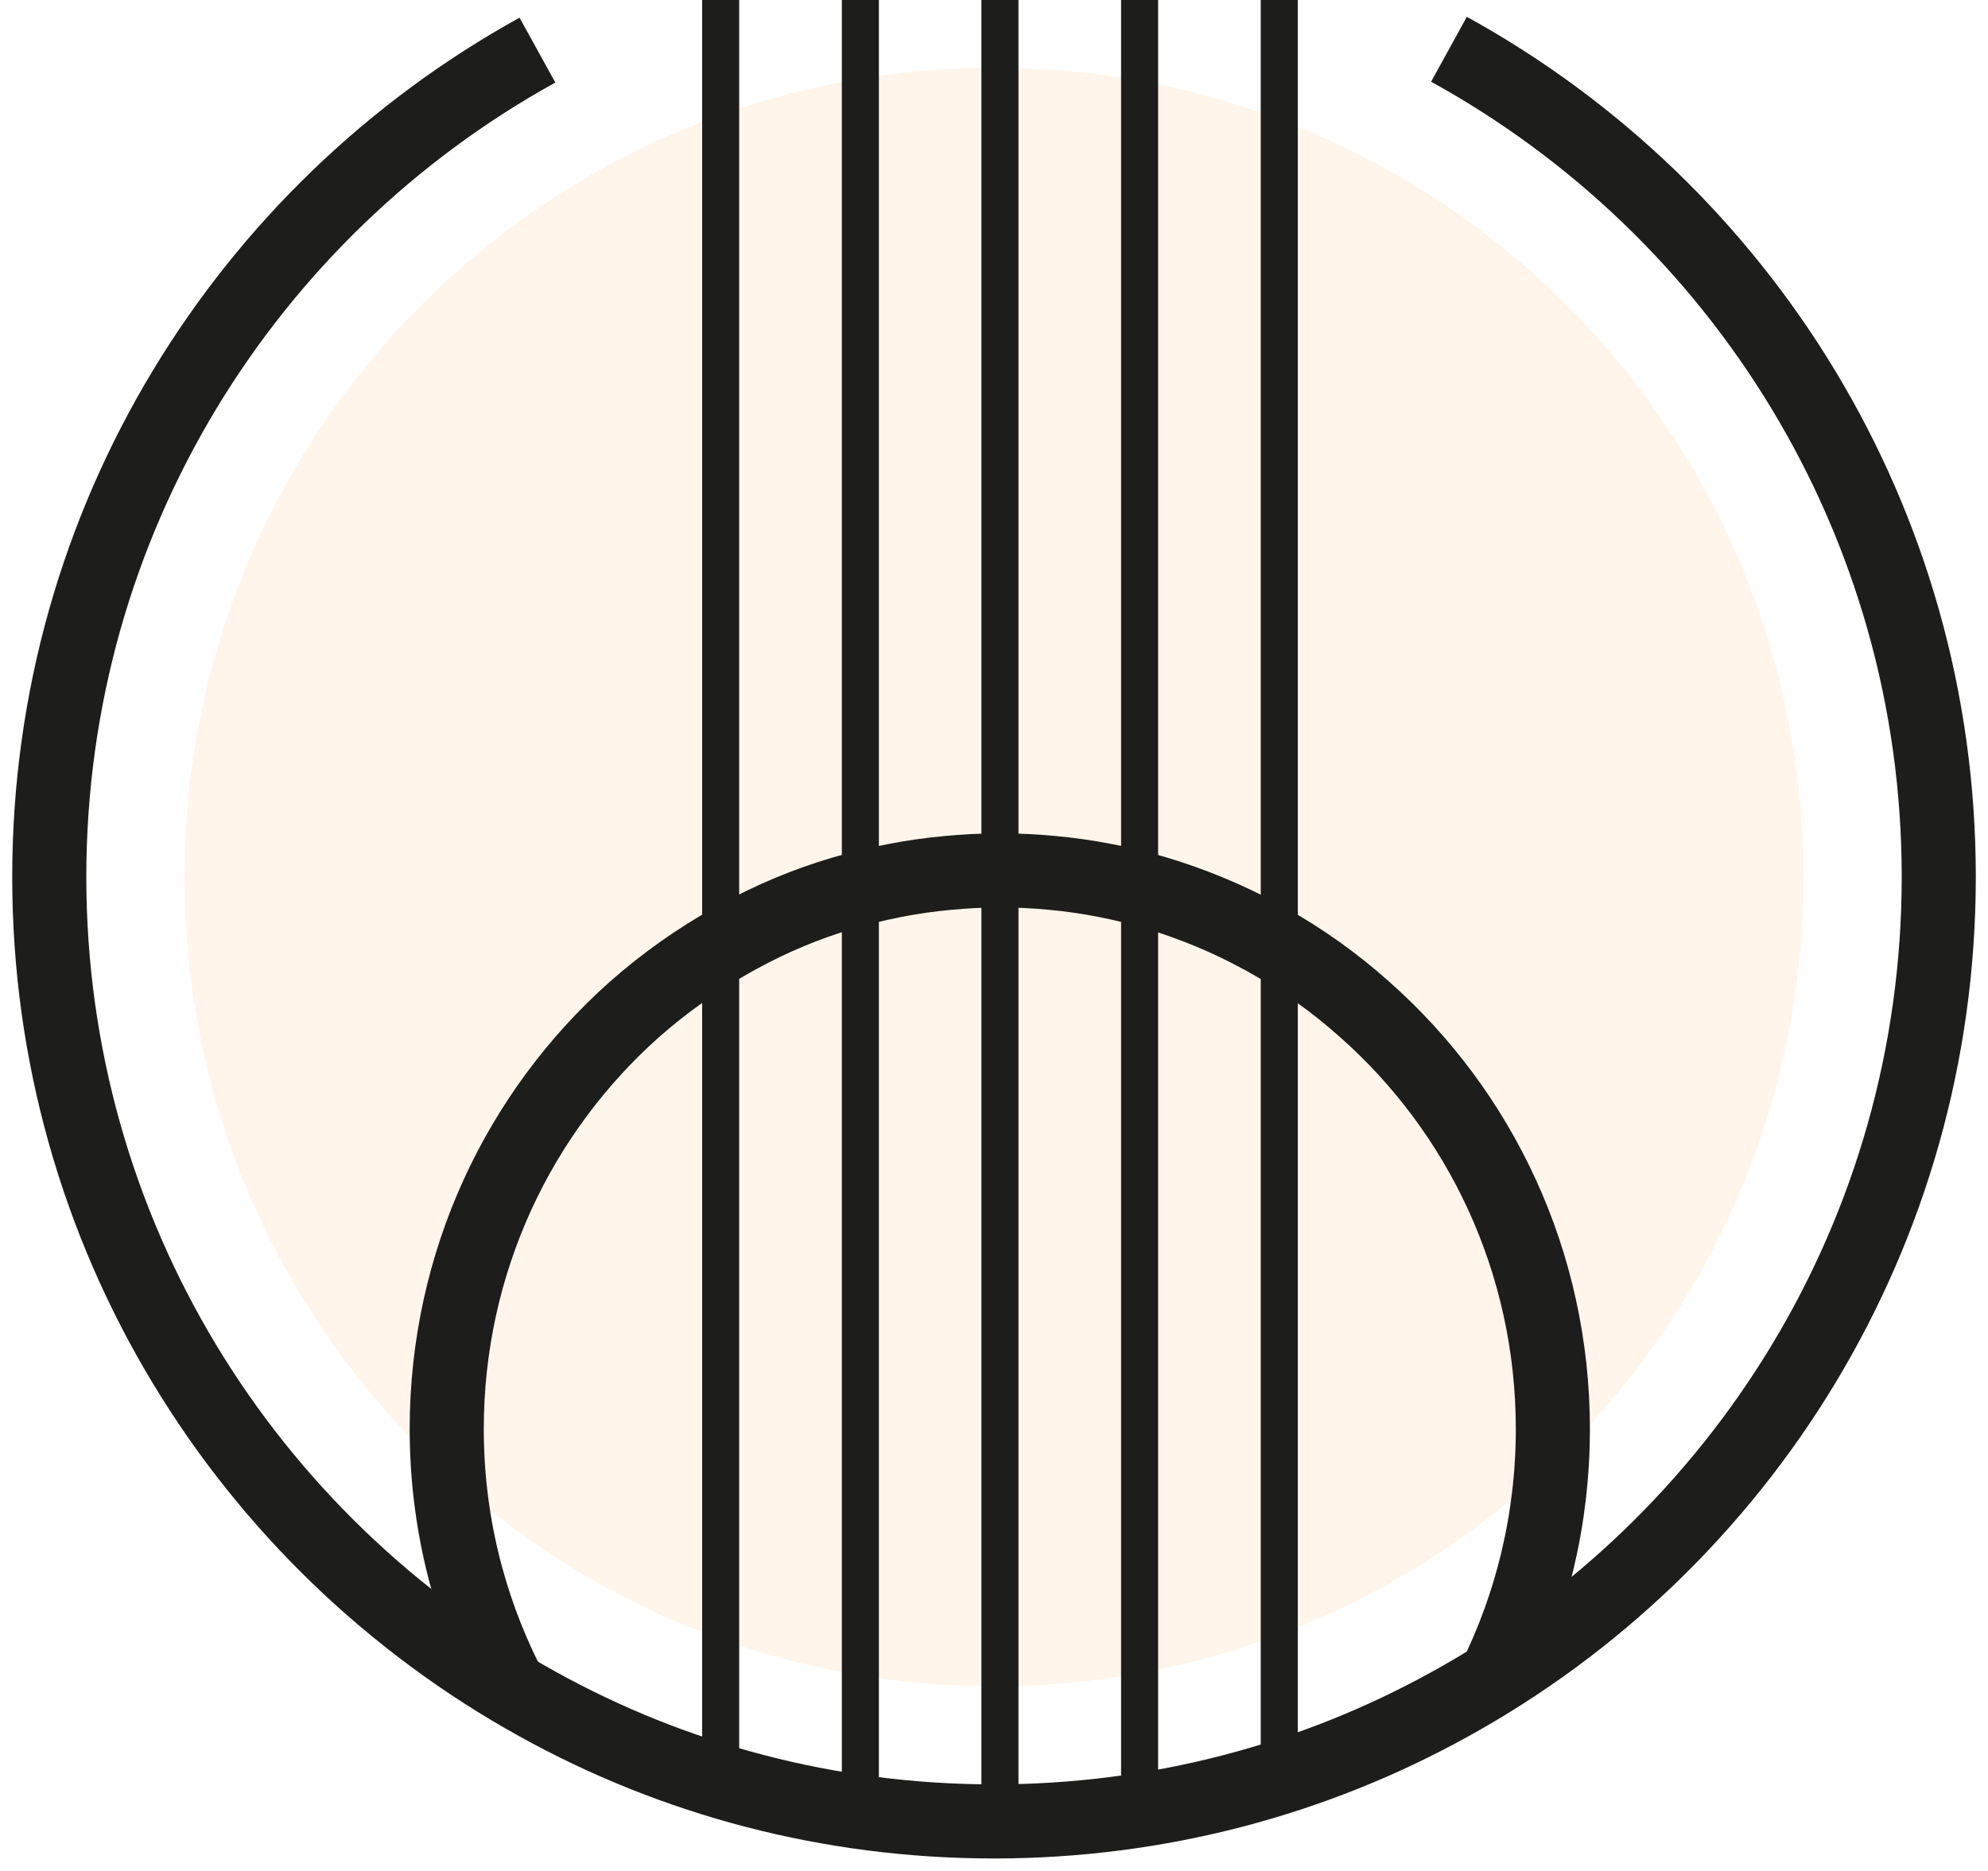
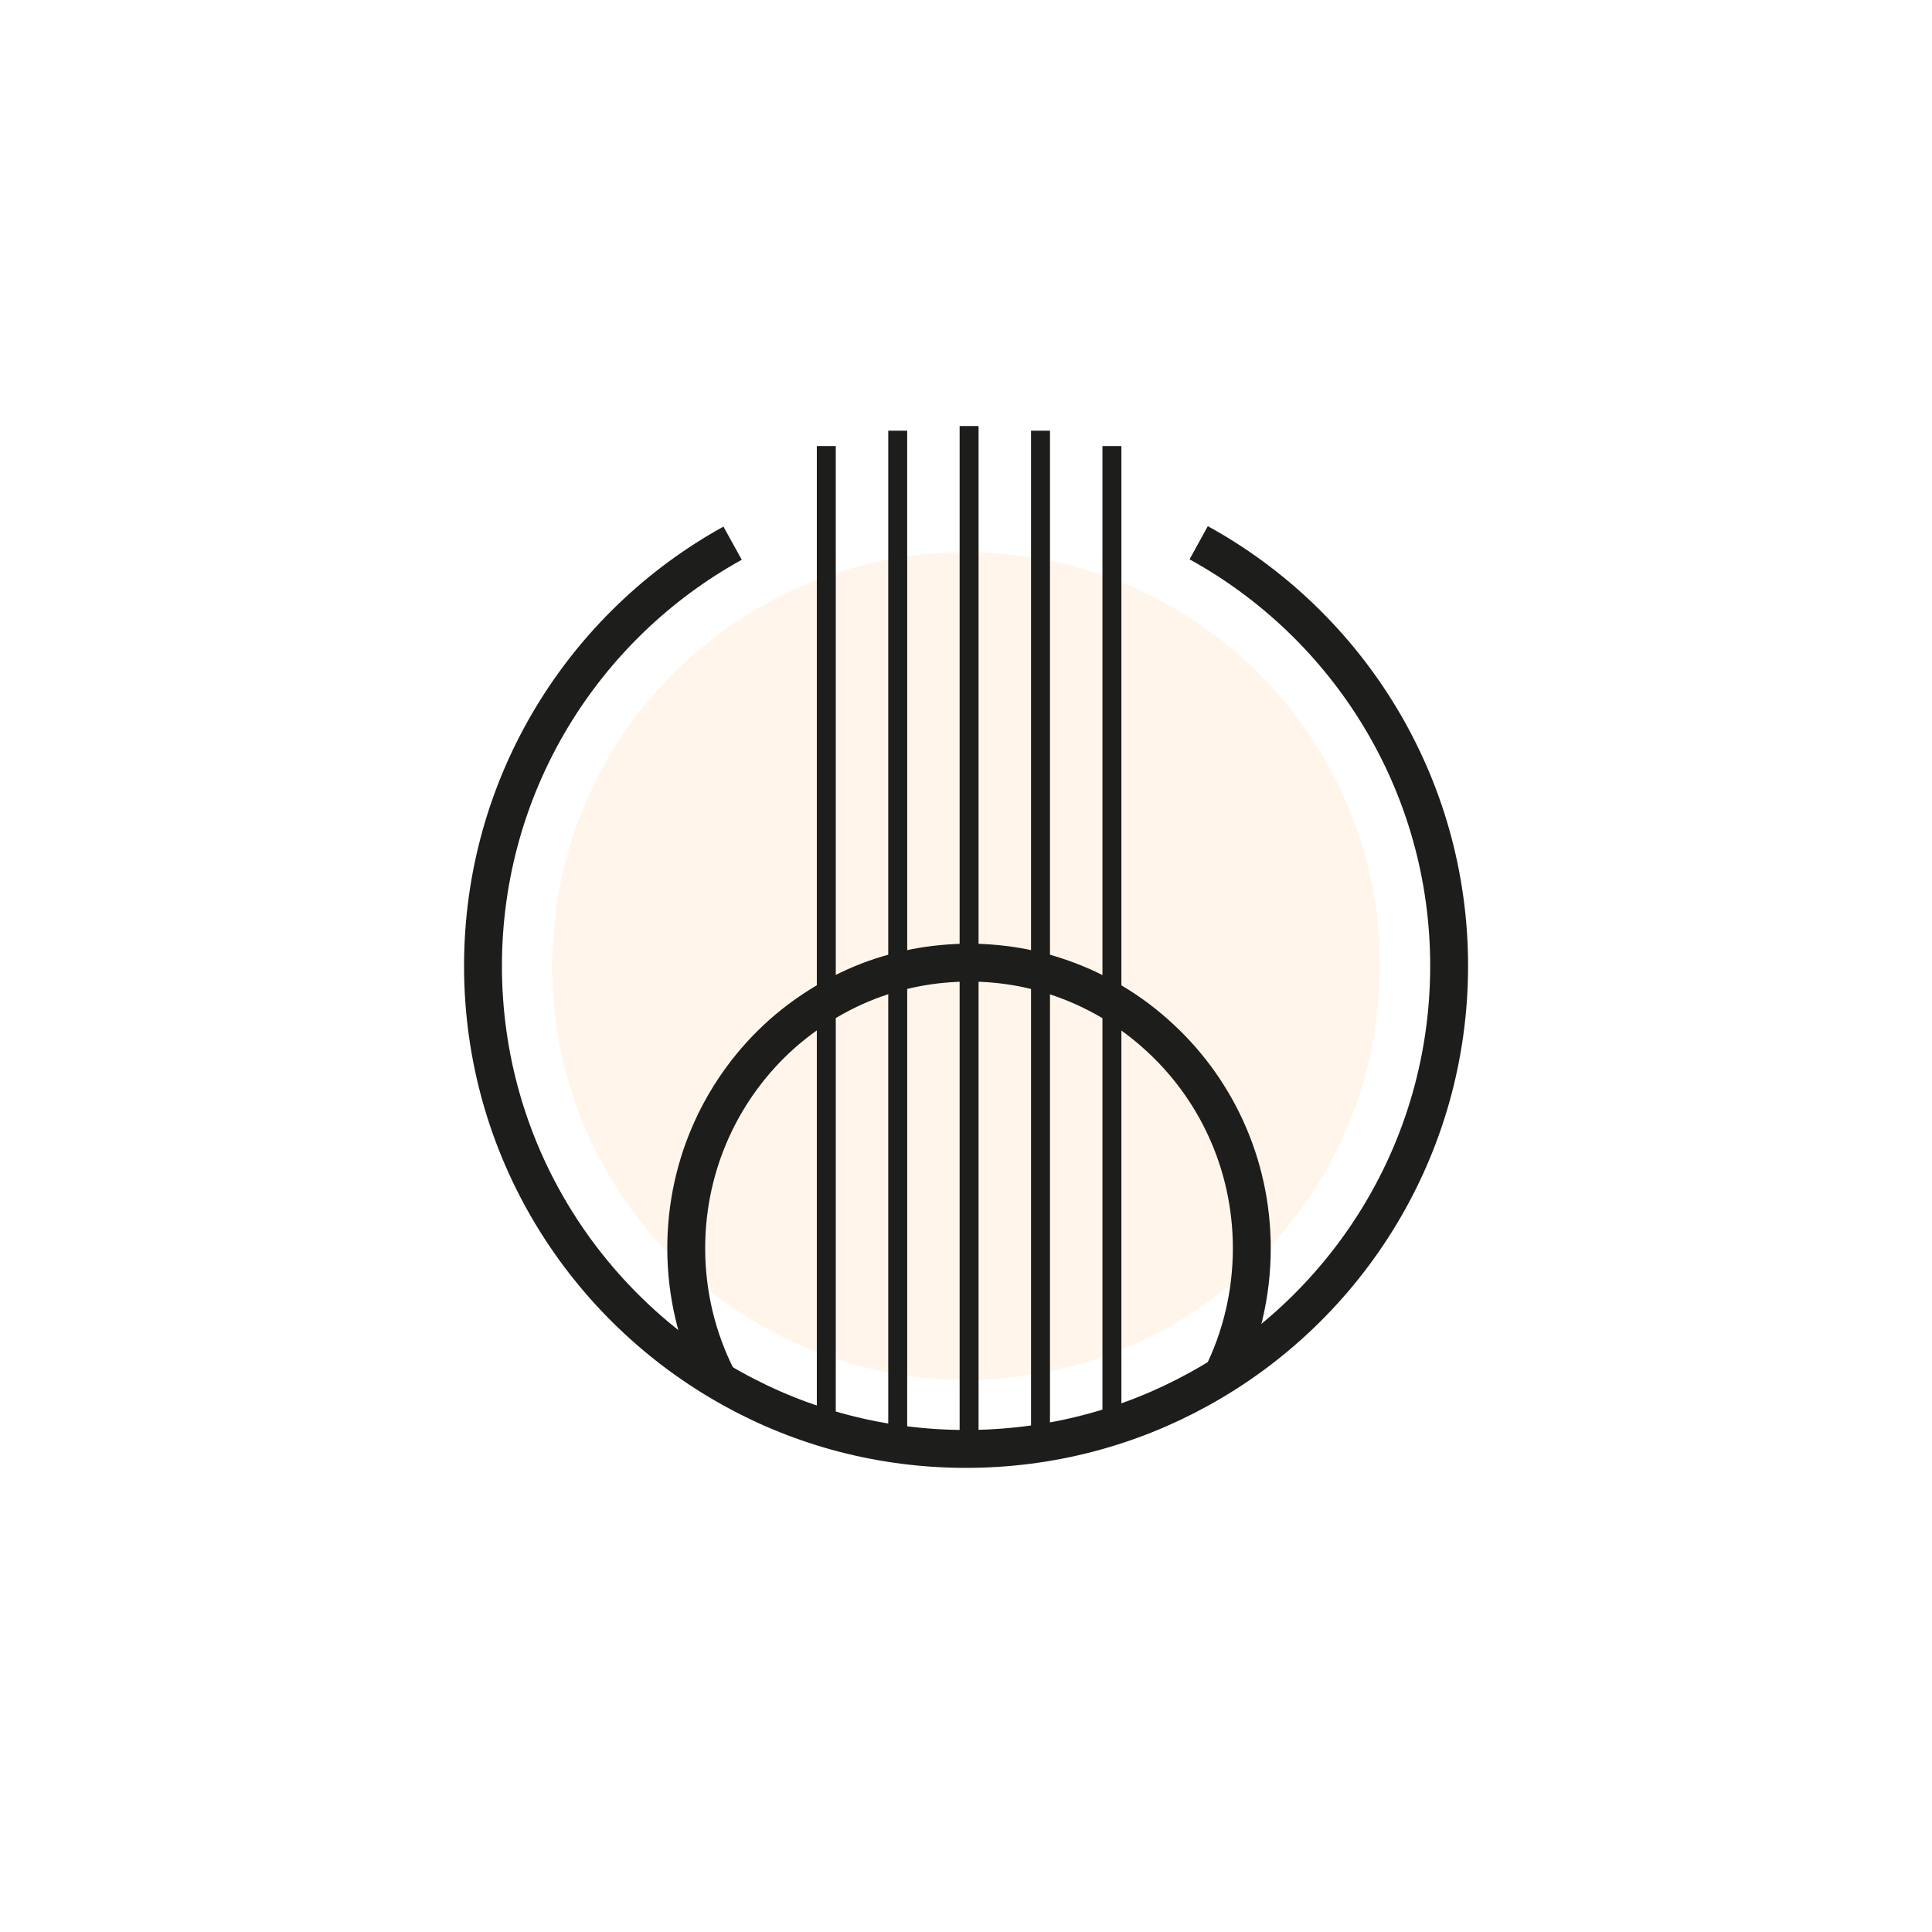
- <svg xmlns="http://www.w3.org/2000/svg" viewBox="302.277 466.562 80.73 75.969">
+ <svg xmlns="http://www.w3.org/2000/svg" viewBox="265.918 425.458 153.439 153.439">
  <defs />
  <path fill="none" stroke-width="3.009" stroke-linecap="butt" stroke-linejoin="miter" stroke="rgb(11.4%, 11.4%, 10.599%)" stroke-opacity="1" stroke-miterlimit="10" d="M -0 0.001 C 11.855 -6.522 19.89 -19.136 19.89 -33.608 C 19.89 -48.097 11.855 -60.71 -0 -67.229 C -5.481 -70.253 -11.782 -71.968 -18.481 -71.968 C -25.204 -71.968 -31.524 -70.245 -37.016 -67.198 C -48.832 -60.663 -56.84 -48.073 -56.84 -33.616 C -56.84 -19.155 -48.84 -6.561 -37.016 -0.034 " transform="matrix(1, 0, 0, -1, 361.1176, 468.5636)" />
  <path fill-rule="nonzero" fill="rgb(100%, 96.1%, 91.8%)" fill-opacity="1" d="M 375.512 502.176 C 375.512 520.328 360.793 535.043 342.641 535.043 C 324.484 535.043 309.77 520.328 309.77 502.176 C 309.77 484.027 324.484 469.312 342.641 469.312 C 360.793 469.312 375.512 484.027 375.512 502.176 " />
  <path fill="none" stroke-width="3.009" stroke-linecap="butt" stroke-linejoin="miter" stroke="rgb(11.4%, 11.4%, 10.599%)" stroke-opacity="1" stroke-miterlimit="10" d="M 0.001 -0.001 C -1.534 3.074 -2.401 6.538 -2.401 10.214 C -2.401 16.991 0.536 23.074 5.2 27.234 C 6.435 28.327 7.794 29.288 9.243 30.097 C 9.31 30.136 9.368 30.163 9.435 30.202 C 10.771 30.937 12.192 31.534 13.673 31.972 C 15.04 32.37 16.454 32.659 17.915 32.792 C 18.618 32.859 19.337 32.898 20.064 32.898 C 20.771 32.898 21.466 32.866 22.153 32.8 C 23.614 32.667 25.028 32.39 26.396 31.984 C 27.872 31.542 29.298 30.952 30.626 30.23 C 30.72 30.183 30.814 30.136 30.907 30.077 C 32.329 29.288 33.661 28.335 34.864 27.261 C 39.56 23.113 42.517 17.011 42.517 10.214 C 42.517 6.55 41.661 3.085 40.134 0.019 " transform="matrix(1, 0, 0, -1, 322.8193, 534.8079)" />
  <path fill="none" stroke-width="1.504" stroke-linecap="butt" stroke-linejoin="miter" stroke="rgb(11.4%, 11.4%, 10.599%)" stroke-opacity="1" stroke-miterlimit="10" d="M 0 -0.001 L 0 78.932 " transform="matrix(1, 0, 0, -1, 331.5425, 539.8152)" />
  <path fill="none" stroke-width="1.504" stroke-linecap="butt" stroke-linejoin="miter" stroke="rgb(11.4%, 11.4%, 10.599%)" stroke-opacity="1" stroke-miterlimit="10" d="M 0.002 -0.001 L 0.002 80.151 " transform="matrix(1, 0, 0, -1, 337.2132, 539.8152)" />
  <path fill="none" stroke-width="1.504" stroke-linecap="butt" stroke-linejoin="miter" stroke="rgb(11.4%, 11.4%, 10.599%)" stroke-opacity="1" stroke-miterlimit="10" d="M -0.001 -0.001 L -0.001 80.522 " transform="matrix(1, 0, 0, -1, 342.884, 539.8152)" />
  <path fill="none" stroke-width="1.504" stroke-linecap="butt" stroke-linejoin="miter" stroke="rgb(11.4%, 11.4%, 10.599%)" stroke-opacity="1" stroke-miterlimit="10" d="M -0 -0.001 L -0 80.151 " transform="matrix(1, 0, 0, -1, 348.5547, 539.8152)" />
  <path fill="none" stroke-width="1.504" stroke-linecap="butt" stroke-linejoin="miter" stroke="rgb(11.4%, 11.4%, 10.599%)" stroke-opacity="1" stroke-miterlimit="10" d="M 0.001 -0.001 L 0.001 78.932 " transform="matrix(1, 0, 0, -1, 354.2254, 539.8152)" />
</svg>
